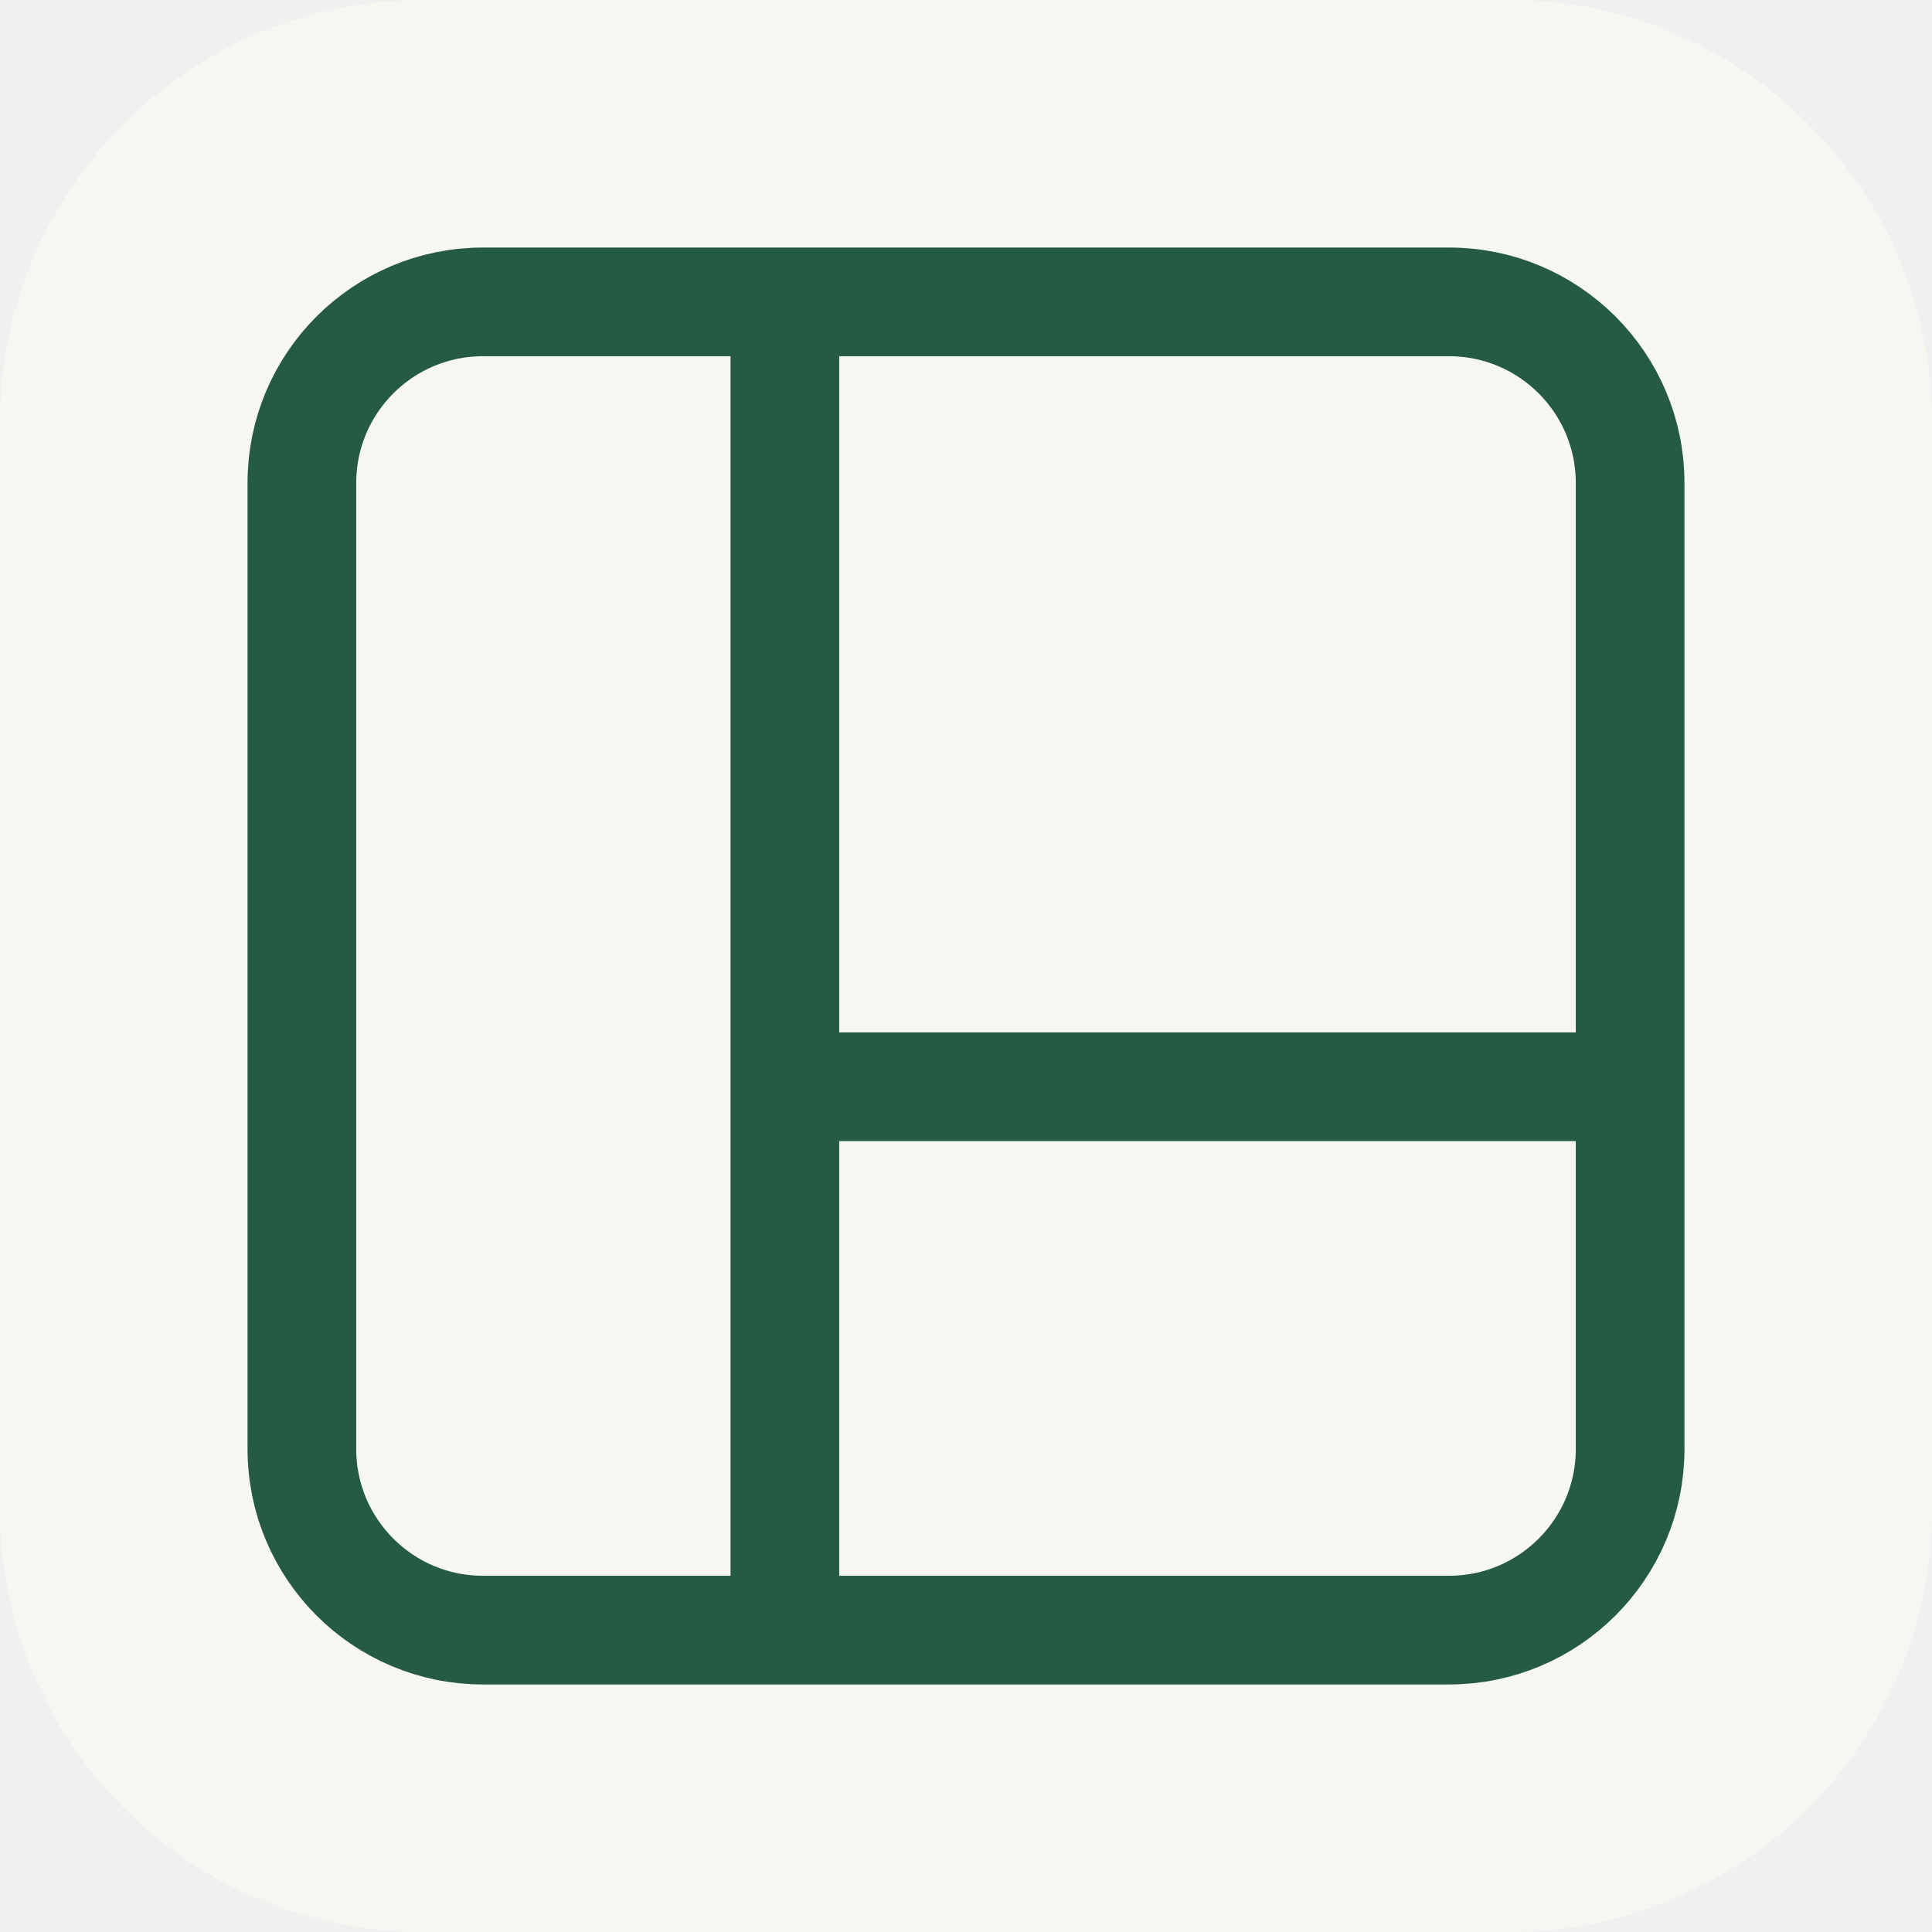
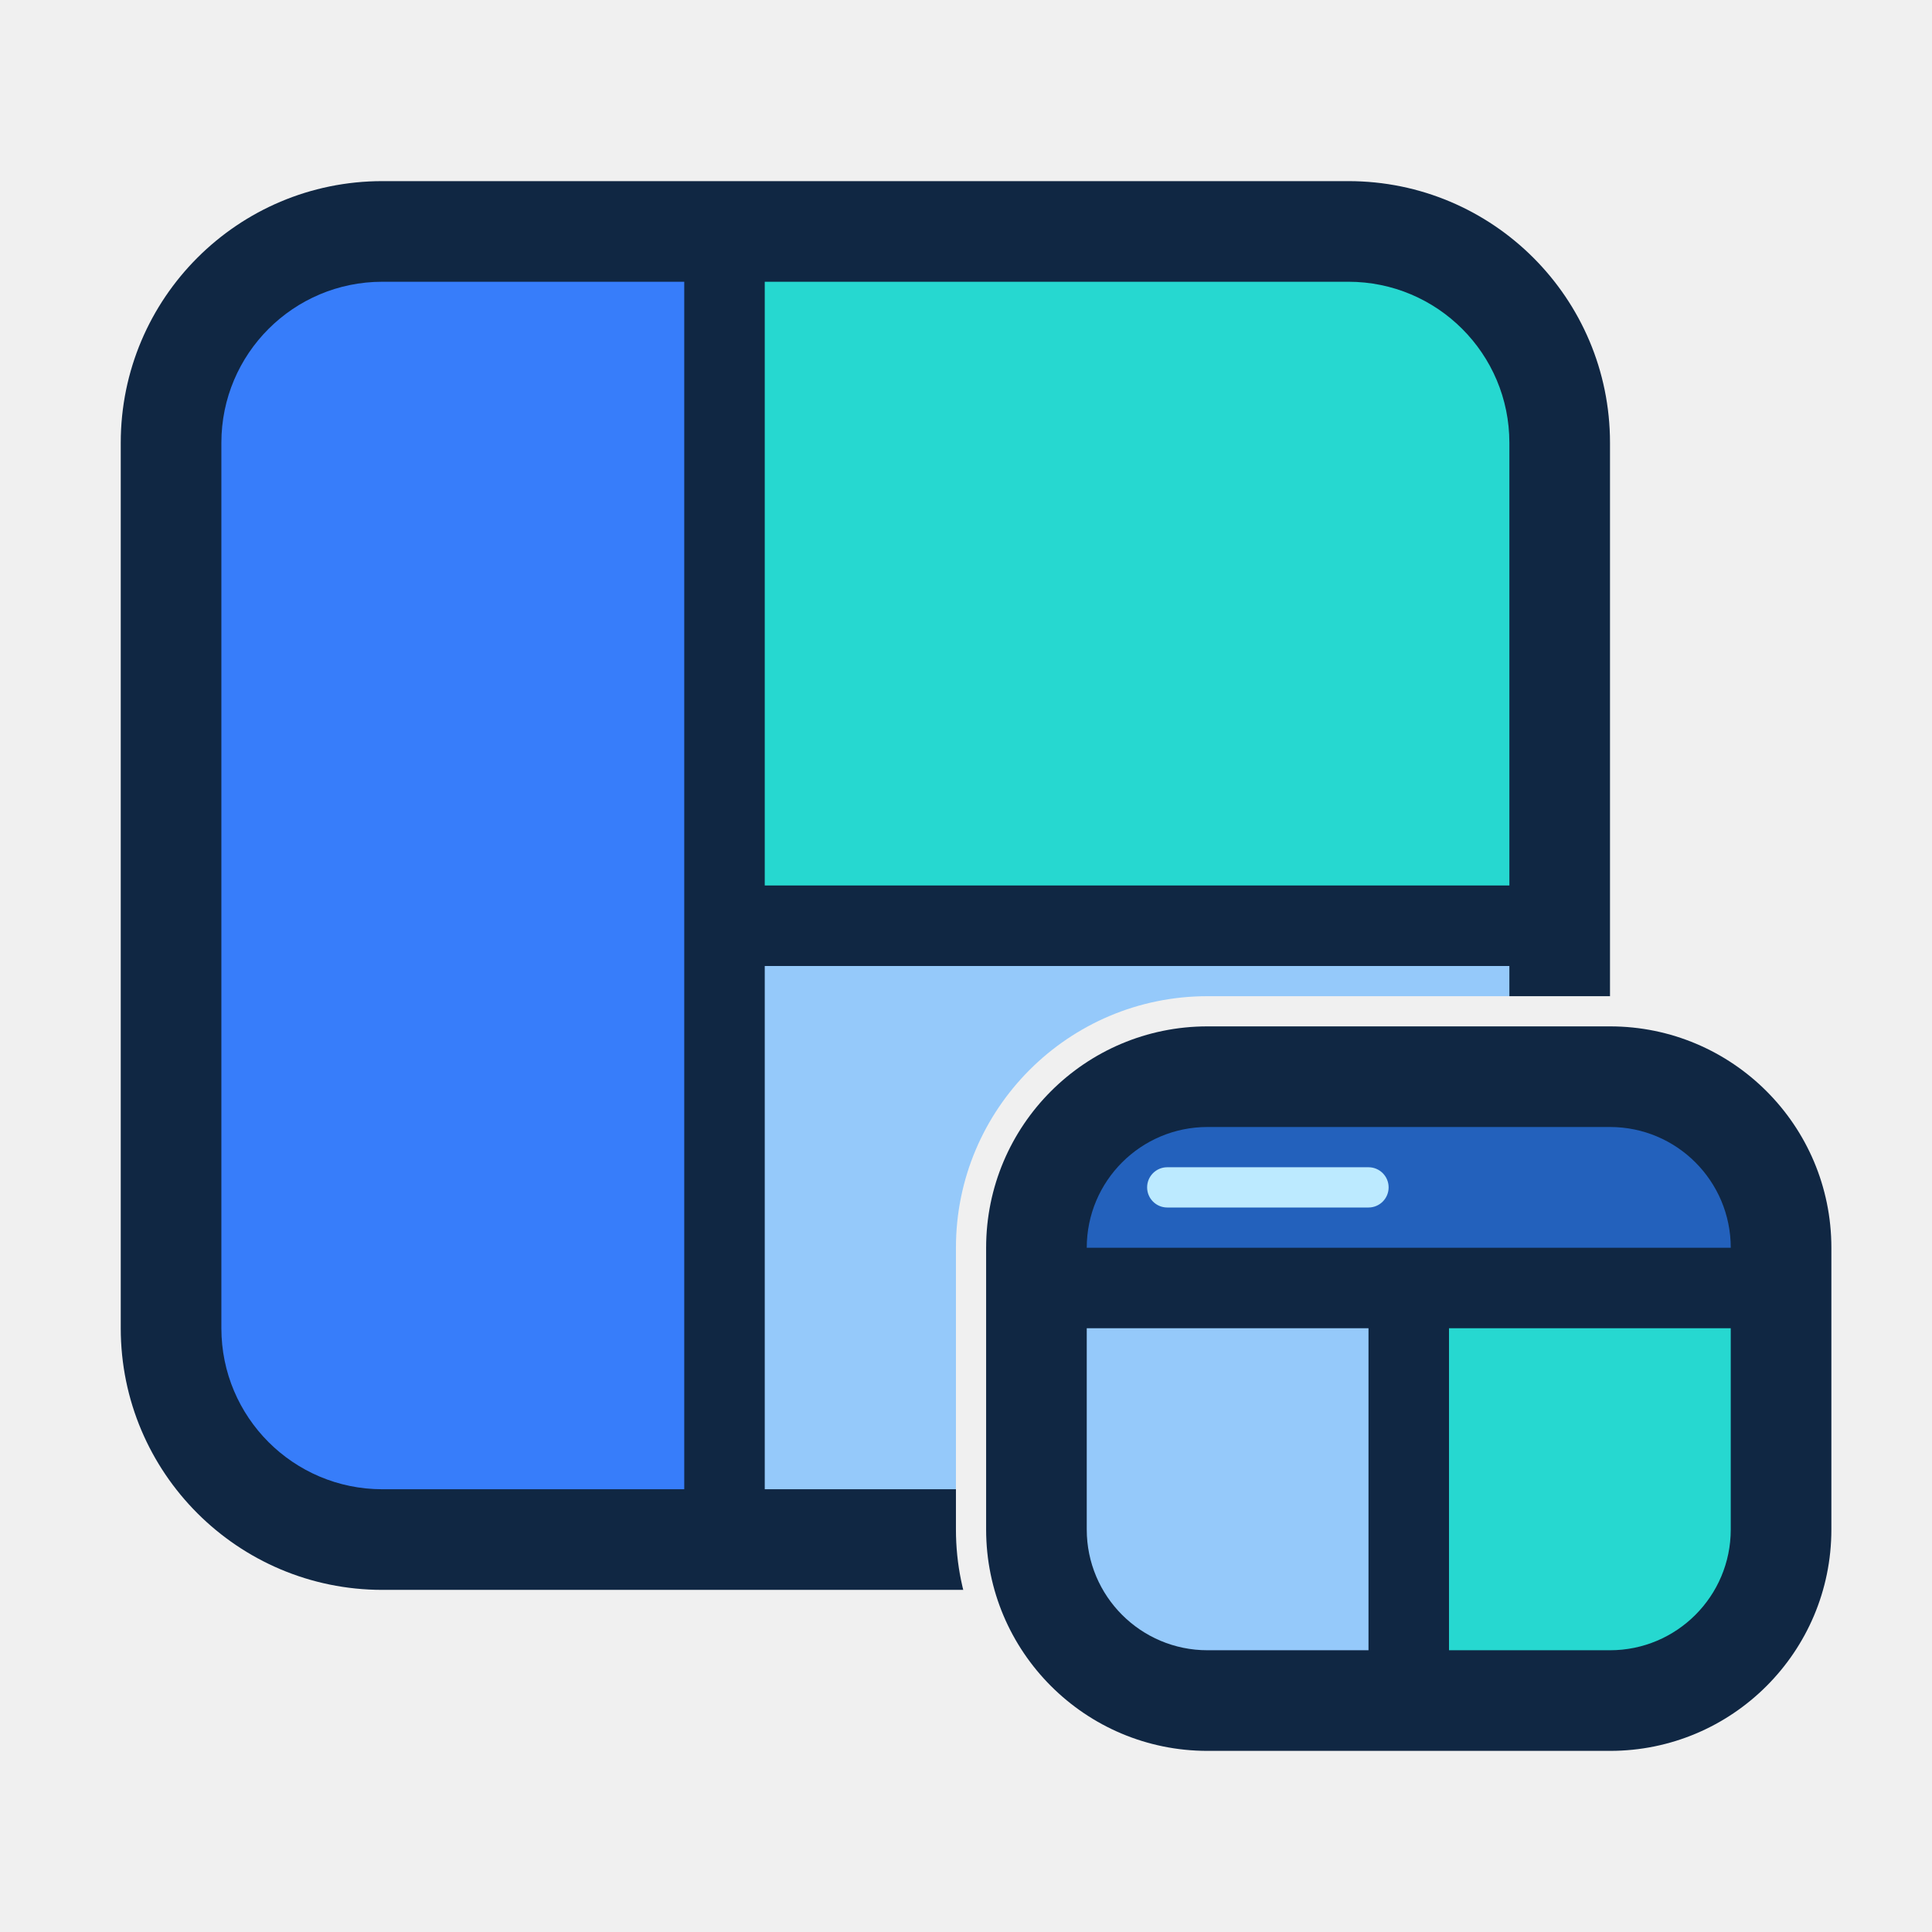
- <svg xmlns="http://www.w3.org/2000/svg" viewBox="0 0 32 32" fill="none">
-   <rect width="32" height="32" rx="7" fill="#f7f7f2" />
-   <g stroke="#245b42" stroke-width="1.8">
-     <rect x="5" y="5" width="22" height="22" rx="3" />
-     <path d="M13 5v22m0-9h14" />
+ <svg xmlns="http://www.w3.org/2000/svg" width="256" height="256" viewBox="0 0 96 96" role="img" aria-labelledby="title desc">
+   <defs>
+     <clipPath id="workspace-clip">
+       <rect x="11" y="14" width="64" height="60" rx="8" />
+     </clipPath>
+     <clipPath id="floating-clip">
+       <rect x="54" y="56" width="32" height="26" rx="6" />
+     </clipPath>
+     <mask id="workspace-mask" maskUnits="userSpaceOnUse" x="0" y="0" width="96" height="96">
+       <rect width="96" height="96" fill="white" />
+       <rect x="47.5" y="49.5" width="45" height="39" rx="12.5" fill="black" />
+     </mask>
+   </defs>
+   <g mask="url(#workspace-mask)">
+     <rect x="6" y="9" width="74" height="70" rx="13" fill="#102743" />
+     <g clip-path="url(#workspace-clip)">
+       <rect x="11" y="14" width="23" height="60" fill="#377DFA" />
+       <rect x="38" y="14" width="37" height="30" fill="#26D8D0" />
+       <rect x="38" y="48" width="37" height="26" fill="#95C9FA" />
+     </g>
  </g>
+   <rect x="49" y="51" width="42" height="36" rx="11" fill="#102743" />
+   <g clip-path="url(#floating-clip)">
+     <rect x="54" y="56" width="32" height="6" fill="#2361BC" />
+     <rect x="54" y="66" width="14" height="16" fill="#95C9FA" />
+     <rect x="72" y="66" width="14" height="16" fill="#26D8D0" />
+   </g>
+   <rect x="57" y="58" width="12" height="2" rx="1" fill="#BCEAFF" />
</svg>
